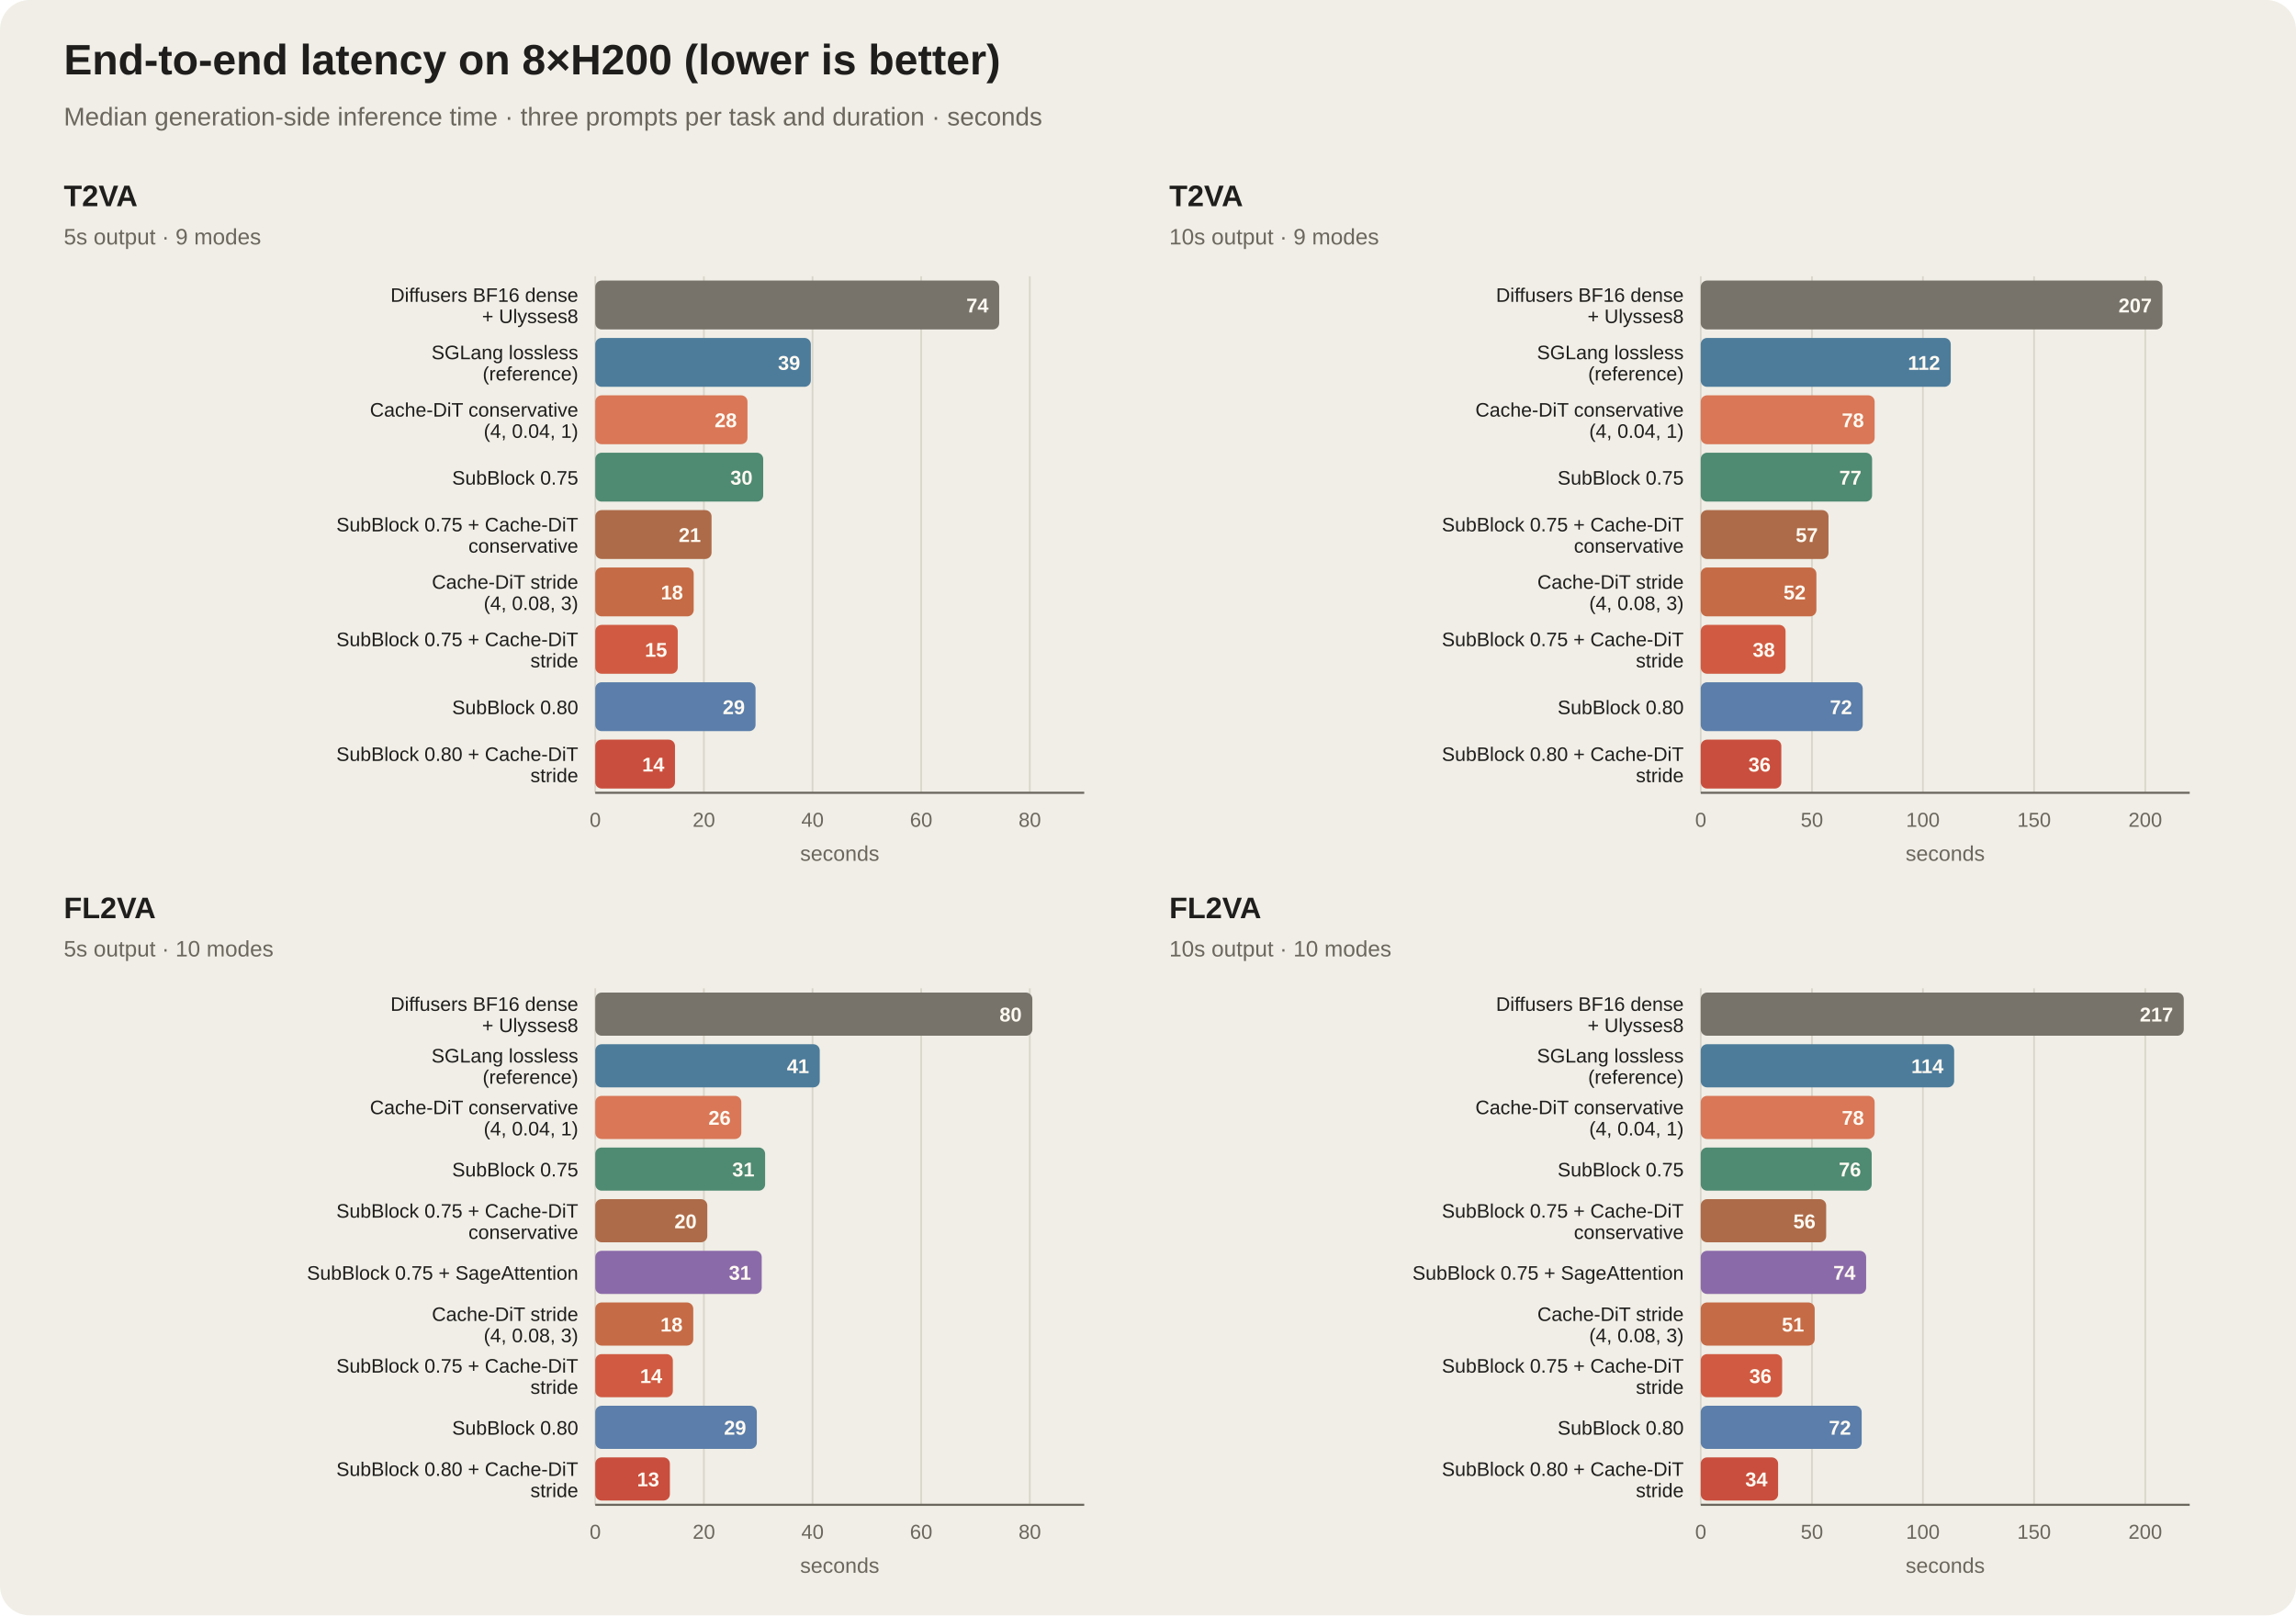
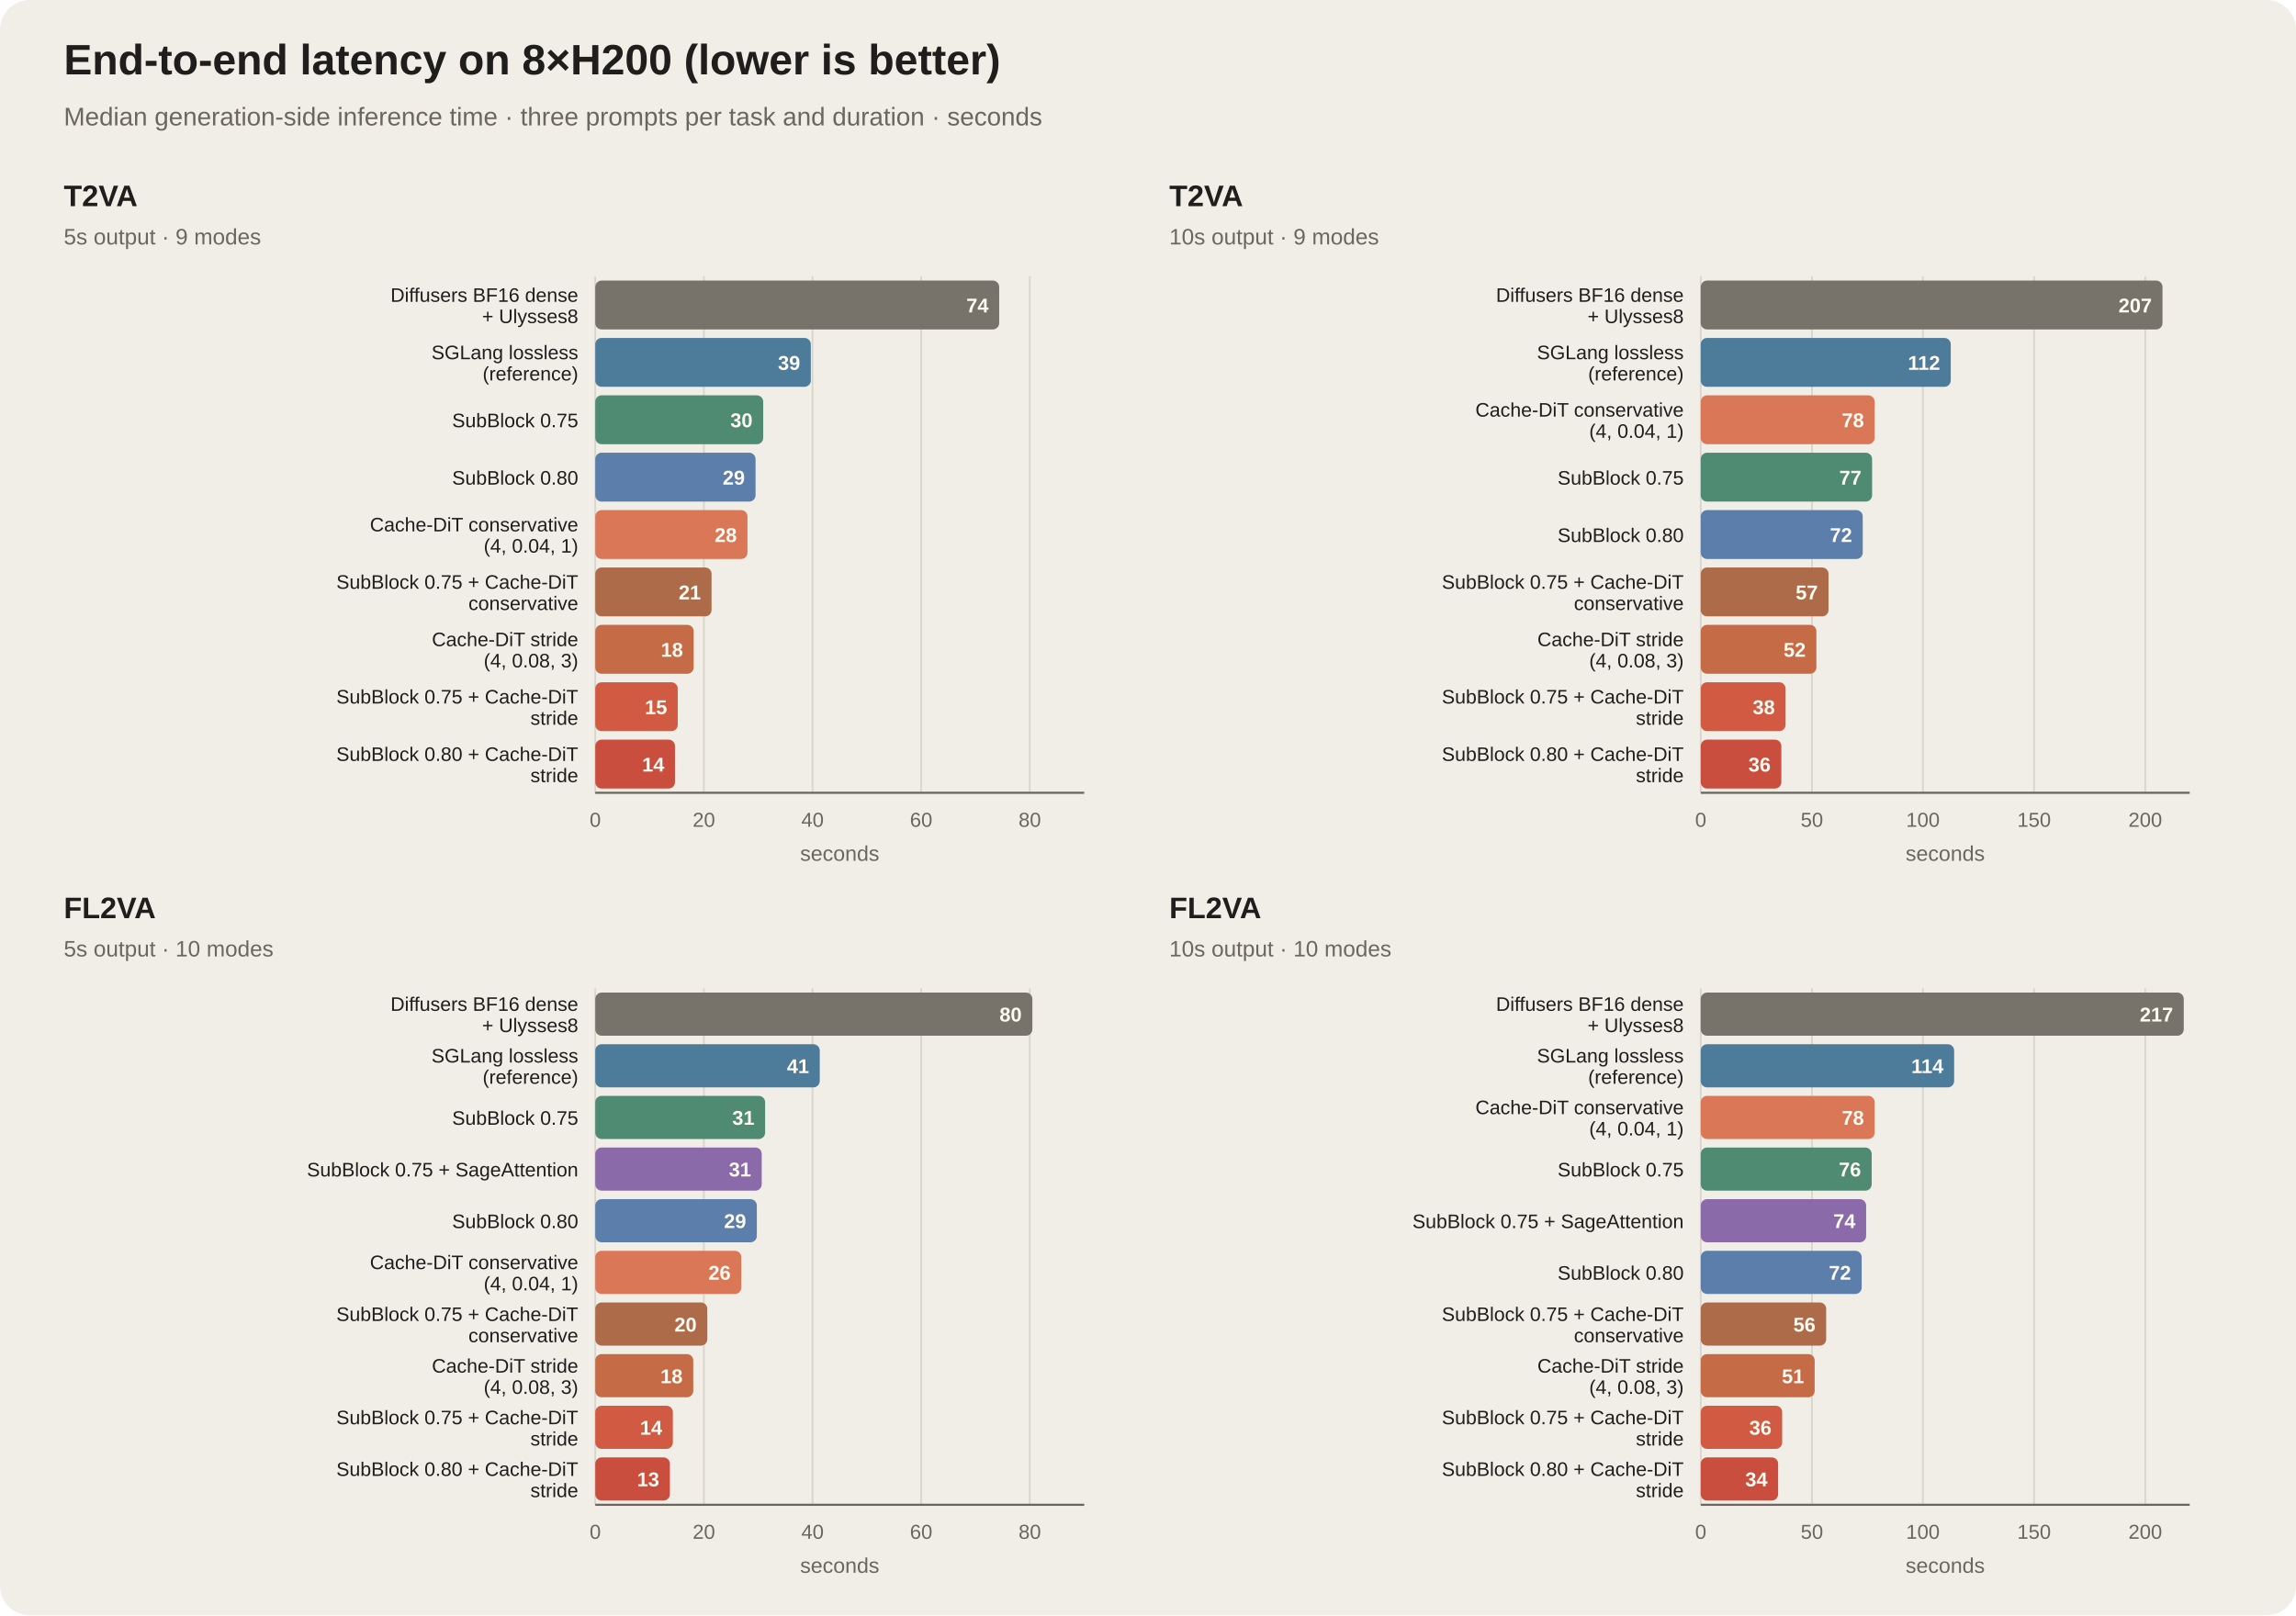
<svg xmlns="http://www.w3.org/2000/svg" viewBox="0 0 1080 760" width="1080" role="img" aria-labelledby="title desc">
  <rect width="1080" height="760" rx="14" fill="#f0eee6" />
  <text x="30.0" y="35.0" font-family="Arial, Helvetica, sans-serif" font-size="20.0px" font-weight="600" fill="#1f1e1d" text-anchor="start">End-to-end latency on 8×H200 (lower is better)</text>
  <text x="30.0" y="59.0" font-family="Arial, Helvetica, sans-serif" font-size="12.0px" font-weight="400" fill="#6b675f" text-anchor="start">Median generation-side inference time · three prompts per task and duration · seconds</text>
  <text x="30.0" y="97.0" font-family="Arial, Helvetica, sans-serif" font-size="14.0px" font-weight="600" fill="#1f1e1d" text-anchor="start">T2VA</text>
  <text x="30.0" y="115.0" font-family="Arial, Helvetica, sans-serif" font-size="10.5px" font-weight="400" fill="#6b675f" text-anchor="start">5s output · 9 modes</text>
  <line x1="280.0" y1="130.0" x2="280.0" y2="373.0" stroke="#d9d5ca" stroke-width="0.8" />
  <text x="280.0" y="389.0" font-family="Arial, Helvetica, sans-serif" font-size="9.5px" font-weight="400" fill="#6b675f" text-anchor="middle">0</text>
  <line x1="331.1" y1="130.0" x2="331.1" y2="373.0" stroke="#d9d5ca" stroke-width="0.8" />
  <text x="331.1" y="389.0" font-family="Arial, Helvetica, sans-serif" font-size="9.5px" font-weight="400" fill="#6b675f" text-anchor="middle">20</text>
  <line x1="382.2" y1="130.0" x2="382.2" y2="373.0" stroke="#d9d5ca" stroke-width="0.8" />
  <text x="382.2" y="389.0" font-family="Arial, Helvetica, sans-serif" font-size="9.5px" font-weight="400" fill="#6b675f" text-anchor="middle">40</text>
  <line x1="433.3" y1="130.0" x2="433.3" y2="373.0" stroke="#d9d5ca" stroke-width="0.8" />
  <text x="433.3" y="389.0" font-family="Arial, Helvetica, sans-serif" font-size="9.5px" font-weight="400" fill="#6b675f" text-anchor="middle">60</text>
  <line x1="484.4" y1="130.0" x2="484.4" y2="373.0" stroke="#d9d5ca" stroke-width="0.8" />
  <text x="484.4" y="389.0" font-family="Arial, Helvetica, sans-serif" font-size="9.5px" font-weight="400" fill="#6b675f" text-anchor="middle">80</text>
  <text x="272.0" y="142.0" font-family="Arial, Helvetica, sans-serif" font-size="9.2px" font-weight="400" fill="#1f1e1d" text-anchor="end">Diffusers BF16 dense</text>
  <text x="272.0" y="152.0" font-family="Arial, Helvetica, sans-serif" font-size="9.2px" font-weight="400" fill="#1f1e1d" text-anchor="end">+ Ulysses8</text>
  <rect x="280.0" y="132.0" width="190.0" height="23.0" rx="3" fill="#77736b" />
  <text x="465.0" y="147.0" font-family="Arial, Helvetica, sans-serif" font-size="9.4px" font-weight="600" fill="#fffaf2" text-anchor="end">74</text>
  <text x="272.0" y="169.0" font-family="Arial, Helvetica, sans-serif" font-size="9.2px" font-weight="400" fill="#1f1e1d" text-anchor="end">SGLang lossless</text>
  <text x="272.0" y="179.0" font-family="Arial, Helvetica, sans-serif" font-size="9.2px" font-weight="400" fill="#1f1e1d" text-anchor="end">(reference)</text>
  <rect x="280.0" y="159.0" width="101.4" height="23.0" rx="3" fill="#4d7c9b" />
  <text x="376.4" y="174.0" font-family="Arial, Helvetica, sans-serif" font-size="9.4px" font-weight="600" fill="#fffaf2" text-anchor="end">39</text>
-   <text x="272.0" y="196.0" font-family="Arial, Helvetica, sans-serif" font-size="9.2px" font-weight="400" fill="#1f1e1d" text-anchor="end">Cache-DiT conservative</text>
-   <text x="272.0" y="206.0" font-family="Arial, Helvetica, sans-serif" font-size="9.2px" font-weight="400" fill="#1f1e1d" text-anchor="end">(4, 0.04, 1)</text>
-   <rect x="280.0" y="186.0" width="71.6" height="23.0" rx="3" fill="#d97757" />
-   <text x="346.6" y="201.0" font-family="Arial, Helvetica, sans-serif" font-size="9.4px" font-weight="600" fill="#fffaf2" text-anchor="end">28</text>
-   <text x="272.0" y="228.0" font-family="Arial, Helvetica, sans-serif" font-size="9.2px" font-weight="400" fill="#1f1e1d" text-anchor="end">SubBlock 0.75</text>
-   <rect x="280.0" y="213.0" width="79.0" height="23.0" rx="3" fill="#4f8a72" />
-   <text x="354.0" y="228.0" font-family="Arial, Helvetica, sans-serif" font-size="9.4px" font-weight="600" fill="#fffaf2" text-anchor="end">30</text>
-   <text x="272.0" y="250.0" font-family="Arial, Helvetica, sans-serif" font-size="9.2px" font-weight="400" fill="#1f1e1d" text-anchor="end">SubBlock 0.75 + Cache-DiT</text>
-   <text x="272.0" y="260.0" font-family="Arial, Helvetica, sans-serif" font-size="9.2px" font-weight="400" fill="#1f1e1d" text-anchor="end">conservative</text>
-   <rect x="280.0" y="240.0" width="54.7" height="23.0" rx="3" fill="#ad6b49" />
-   <text x="329.7" y="255.0" font-family="Arial, Helvetica, sans-serif" font-size="9.4px" font-weight="600" fill="#fffaf2" text-anchor="end">21</text>
-   <text x="272.0" y="277.0" font-family="Arial, Helvetica, sans-serif" font-size="9.2px" font-weight="400" fill="#1f1e1d" text-anchor="end">Cache-DiT stride</text>
-   <text x="272.0" y="287.0" font-family="Arial, Helvetica, sans-serif" font-size="9.2px" font-weight="400" fill="#1f1e1d" text-anchor="end">(4, 0.08, 3)</text>
-   <rect x="280.0" y="267.0" width="46.3" height="23.0" rx="3" fill="#c56b46" />
-   <text x="321.3" y="282.0" font-family="Arial, Helvetica, sans-serif" font-size="9.4px" font-weight="600" fill="#fffaf2" text-anchor="end">18</text>
-   <text x="272.0" y="304.0" font-family="Arial, Helvetica, sans-serif" font-size="9.2px" font-weight="400" fill="#1f1e1d" text-anchor="end">SubBlock 0.75 + Cache-DiT</text>
-   <text x="272.0" y="314.0" font-family="Arial, Helvetica, sans-serif" font-size="9.2px" font-weight="400" fill="#1f1e1d" text-anchor="end">stride</text>
-   <rect x="280.0" y="294.0" width="38.8" height="23.0" rx="3" fill="#d05b42" />
-   <text x="313.8" y="309.0" font-family="Arial, Helvetica, sans-serif" font-size="9.4px" font-weight="600" fill="#fffaf2" text-anchor="end">15</text>
-   <text x="272.0" y="336.0" font-family="Arial, Helvetica, sans-serif" font-size="9.2px" font-weight="400" fill="#1f1e1d" text-anchor="end">SubBlock 0.80</text>
-   <rect x="280.0" y="321.0" width="75.4" height="23.0" rx="3" fill="#5b7eaa" />
-   <text x="350.4" y="336.0" font-family="Arial, Helvetica, sans-serif" font-size="9.4px" font-weight="600" fill="#fffaf2" text-anchor="end">29</text>
+   <text x="272.0" y="250.0" font-family="Arial, Helvetica, sans-serif" font-size="9.2px" font-weight="400" fill="#1f1e1d" text-anchor="end">Cache-DiT conservative</text>
+   <text x="272.0" y="260.0" font-family="Arial, Helvetica, sans-serif" font-size="9.2px" font-weight="400" fill="#1f1e1d" text-anchor="end">(4, 0.04, 1)</text>
+   <rect x="280.0" y="240.0" width="71.6" height="23.0" rx="3" fill="#d97757" />
+   <text x="346.6" y="255.0" font-family="Arial, Helvetica, sans-serif" font-size="9.4px" font-weight="600" fill="#fffaf2" text-anchor="end">28</text>
+   <text x="272.0" y="201.0" font-family="Arial, Helvetica, sans-serif" font-size="9.2px" font-weight="400" fill="#1f1e1d" text-anchor="end">SubBlock 0.75</text>
+   <rect x="280.0" y="186.0" width="79.0" height="23.0" rx="3" fill="#4f8a72" />
+   <text x="354.0" y="201.0" font-family="Arial, Helvetica, sans-serif" font-size="9.4px" font-weight="600" fill="#fffaf2" text-anchor="end">30</text>
+   <text x="272.0" y="277.0" font-family="Arial, Helvetica, sans-serif" font-size="9.2px" font-weight="400" fill="#1f1e1d" text-anchor="end">SubBlock 0.75 + Cache-DiT</text>
+   <text x="272.0" y="287.0" font-family="Arial, Helvetica, sans-serif" font-size="9.2px" font-weight="400" fill="#1f1e1d" text-anchor="end">conservative</text>
+   <rect x="280.0" y="267.0" width="54.7" height="23.0" rx="3" fill="#ad6b49" />
+   <text x="329.7" y="282.0" font-family="Arial, Helvetica, sans-serif" font-size="9.4px" font-weight="600" fill="#fffaf2" text-anchor="end">21</text>
+   <text x="272.0" y="304.0" font-family="Arial, Helvetica, sans-serif" font-size="9.2px" font-weight="400" fill="#1f1e1d" text-anchor="end">Cache-DiT stride</text>
+   <text x="272.0" y="314.0" font-family="Arial, Helvetica, sans-serif" font-size="9.2px" font-weight="400" fill="#1f1e1d" text-anchor="end">(4, 0.08, 3)</text>
+   <rect x="280.0" y="294.0" width="46.3" height="23.0" rx="3" fill="#c56b46" />
+   <text x="321.3" y="309.0" font-family="Arial, Helvetica, sans-serif" font-size="9.4px" font-weight="600" fill="#fffaf2" text-anchor="end">18</text>
+   <text x="272.0" y="331.0" font-family="Arial, Helvetica, sans-serif" font-size="9.2px" font-weight="400" fill="#1f1e1d" text-anchor="end">SubBlock 0.75 + Cache-DiT</text>
+   <text x="272.0" y="341.0" font-family="Arial, Helvetica, sans-serif" font-size="9.2px" font-weight="400" fill="#1f1e1d" text-anchor="end">stride</text>
+   <rect x="280.0" y="321.0" width="38.8" height="23.0" rx="3" fill="#d05b42" />
+   <text x="313.8" y="336.0" font-family="Arial, Helvetica, sans-serif" font-size="9.4px" font-weight="600" fill="#fffaf2" text-anchor="end">15</text>
+   <text x="272.0" y="228.0" font-family="Arial, Helvetica, sans-serif" font-size="9.2px" font-weight="400" fill="#1f1e1d" text-anchor="end">SubBlock 0.80</text>
+   <rect x="280.0" y="213.0" width="75.4" height="23.0" rx="3" fill="#5b7eaa" />
+   <text x="350.4" y="228.0" font-family="Arial, Helvetica, sans-serif" font-size="9.4px" font-weight="600" fill="#fffaf2" text-anchor="end">29</text>
  <text x="272.0" y="358.0" font-family="Arial, Helvetica, sans-serif" font-size="9.2px" font-weight="400" fill="#1f1e1d" text-anchor="end">SubBlock 0.80 + Cache-DiT</text>
  <text x="272.0" y="368.0" font-family="Arial, Helvetica, sans-serif" font-size="9.2px" font-weight="400" fill="#1f1e1d" text-anchor="end">stride</text>
  <rect x="280.0" y="348.0" width="37.5" height="23.0" rx="3" fill="#c94e3d" />
  <text x="312.5" y="363.0" font-family="Arial, Helvetica, sans-serif" font-size="9.4px" font-weight="600" fill="#fffaf2" text-anchor="end">14</text>
  <line x1="280.0" y1="373.0" x2="510.0" y2="373.0" stroke="#6b675f" stroke-width="1" />
  <text x="395.0" y="405.0" font-family="Arial, Helvetica, sans-serif" font-size="10.0px" font-weight="400" fill="#6b675f" text-anchor="middle">seconds</text>
  <text x="550.0" y="97.0" font-family="Arial, Helvetica, sans-serif" font-size="14.0px" font-weight="600" fill="#1f1e1d" text-anchor="start">T2VA</text>
  <text x="550.0" y="115.0" font-family="Arial, Helvetica, sans-serif" font-size="10.5px" font-weight="400" fill="#6b675f" text-anchor="start">10s output · 9 modes</text>
  <line x1="800.0" y1="130.0" x2="800.0" y2="373.0" stroke="#d9d5ca" stroke-width="0.8" />
  <text x="800.0" y="389.0" font-family="Arial, Helvetica, sans-serif" font-size="9.5px" font-weight="400" fill="#6b675f" text-anchor="middle">0</text>
  <line x1="852.3" y1="130.0" x2="852.3" y2="373.0" stroke="#d9d5ca" stroke-width="0.8" />
  <text x="852.3" y="389.0" font-family="Arial, Helvetica, sans-serif" font-size="9.5px" font-weight="400" fill="#6b675f" text-anchor="middle">50</text>
  <line x1="904.5" y1="130.0" x2="904.5" y2="373.0" stroke="#d9d5ca" stroke-width="0.8" />
  <text x="904.5" y="389.0" font-family="Arial, Helvetica, sans-serif" font-size="9.5px" font-weight="400" fill="#6b675f" text-anchor="middle">100</text>
  <line x1="956.8" y1="130.0" x2="956.8" y2="373.0" stroke="#d9d5ca" stroke-width="0.8" />
  <text x="956.8" y="389.0" font-family="Arial, Helvetica, sans-serif" font-size="9.5px" font-weight="400" fill="#6b675f" text-anchor="middle">150</text>
  <line x1="1009.1" y1="130.0" x2="1009.1" y2="373.0" stroke="#d9d5ca" stroke-width="0.8" />
  <text x="1009.1" y="389.0" font-family="Arial, Helvetica, sans-serif" font-size="9.5px" font-weight="400" fill="#6b675f" text-anchor="middle">200</text>
  <text x="792.0" y="142.0" font-family="Arial, Helvetica, sans-serif" font-size="9.2px" font-weight="400" fill="#1f1e1d" text-anchor="end">Diffusers BF16 dense</text>
  <text x="792.0" y="152.0" font-family="Arial, Helvetica, sans-serif" font-size="9.2px" font-weight="400" fill="#1f1e1d" text-anchor="end">+ Ulysses8</text>
  <rect x="800.0" y="132.0" width="217.2" height="23.0" rx="3" fill="#77736b" />
  <text x="1012.2" y="147.0" font-family="Arial, Helvetica, sans-serif" font-size="9.4px" font-weight="600" fill="#fffaf2" text-anchor="end">207</text>
  <text x="792.0" y="169.0" font-family="Arial, Helvetica, sans-serif" font-size="9.2px" font-weight="400" fill="#1f1e1d" text-anchor="end">SGLang lossless</text>
  <text x="792.0" y="179.0" font-family="Arial, Helvetica, sans-serif" font-size="9.2px" font-weight="400" fill="#1f1e1d" text-anchor="end">(reference)</text>
  <rect x="800.0" y="159.0" width="117.6" height="23.0" rx="3" fill="#4d7c9b" />
  <text x="912.6" y="174.0" font-family="Arial, Helvetica, sans-serif" font-size="9.4px" font-weight="600" fill="#fffaf2" text-anchor="end">112</text>
  <text x="792.0" y="196.0" font-family="Arial, Helvetica, sans-serif" font-size="9.2px" font-weight="400" fill="#1f1e1d" text-anchor="end">Cache-DiT conservative</text>
  <text x="792.0" y="206.0" font-family="Arial, Helvetica, sans-serif" font-size="9.2px" font-weight="400" fill="#1f1e1d" text-anchor="end">(4, 0.04, 1)</text>
  <rect x="800.0" y="186.0" width="81.8" height="23.0" rx="3" fill="#d97757" />
  <text x="876.8" y="201.0" font-family="Arial, Helvetica, sans-serif" font-size="9.4px" font-weight="600" fill="#fffaf2" text-anchor="end">78</text>
  <text x="792.0" y="228.0" font-family="Arial, Helvetica, sans-serif" font-size="9.2px" font-weight="400" fill="#1f1e1d" text-anchor="end">SubBlock 0.75</text>
  <rect x="800.0" y="213.0" width="80.6" height="23.0" rx="3" fill="#4f8a72" />
  <text x="875.6" y="228.0" font-family="Arial, Helvetica, sans-serif" font-size="9.4px" font-weight="600" fill="#fffaf2" text-anchor="end">77</text>
-   <text x="792.0" y="250.0" font-family="Arial, Helvetica, sans-serif" font-size="9.2px" font-weight="400" fill="#1f1e1d" text-anchor="end">SubBlock 0.75 + Cache-DiT</text>
-   <text x="792.0" y="260.0" font-family="Arial, Helvetica, sans-serif" font-size="9.2px" font-weight="400" fill="#1f1e1d" text-anchor="end">conservative</text>
-   <rect x="800.0" y="240.0" width="60.1" height="23.0" rx="3" fill="#ad6b49" />
-   <text x="855.1" y="255.0" font-family="Arial, Helvetica, sans-serif" font-size="9.4px" font-weight="600" fill="#fffaf2" text-anchor="end">57</text>
-   <text x="792.0" y="277.0" font-family="Arial, Helvetica, sans-serif" font-size="9.2px" font-weight="400" fill="#1f1e1d" text-anchor="end">Cache-DiT stride</text>
-   <text x="792.0" y="287.0" font-family="Arial, Helvetica, sans-serif" font-size="9.2px" font-weight="400" fill="#1f1e1d" text-anchor="end">(4, 0.08, 3)</text>
-   <rect x="800.0" y="267.0" width="54.4" height="23.0" rx="3" fill="#c56b46" />
-   <text x="849.4" y="282.0" font-family="Arial, Helvetica, sans-serif" font-size="9.4px" font-weight="600" fill="#fffaf2" text-anchor="end">52</text>
-   <text x="792.0" y="304.0" font-family="Arial, Helvetica, sans-serif" font-size="9.2px" font-weight="400" fill="#1f1e1d" text-anchor="end">SubBlock 0.75 + Cache-DiT</text>
-   <text x="792.0" y="314.0" font-family="Arial, Helvetica, sans-serif" font-size="9.2px" font-weight="400" fill="#1f1e1d" text-anchor="end">stride</text>
-   <rect x="800.0" y="294.0" width="39.9" height="23.0" rx="3" fill="#d05b42" />
-   <text x="834.9" y="309.0" font-family="Arial, Helvetica, sans-serif" font-size="9.4px" font-weight="600" fill="#fffaf2" text-anchor="end">38</text>
-   <text x="792.0" y="336.0" font-family="Arial, Helvetica, sans-serif" font-size="9.2px" font-weight="400" fill="#1f1e1d" text-anchor="end">SubBlock 0.80</text>
-   <rect x="800.0" y="321.0" width="76.2" height="23.0" rx="3" fill="#5b7eaa" />
-   <text x="871.2" y="336.0" font-family="Arial, Helvetica, sans-serif" font-size="9.4px" font-weight="600" fill="#fffaf2" text-anchor="end">72</text>
+   <text x="792.0" y="277.0" font-family="Arial, Helvetica, sans-serif" font-size="9.2px" font-weight="400" fill="#1f1e1d" text-anchor="end">SubBlock 0.75 + Cache-DiT</text>
+   <text x="792.0" y="287.0" font-family="Arial, Helvetica, sans-serif" font-size="9.2px" font-weight="400" fill="#1f1e1d" text-anchor="end">conservative</text>
+   <rect x="800.0" y="267.0" width="60.1" height="23.0" rx="3" fill="#ad6b49" />
+   <text x="855.1" y="282.0" font-family="Arial, Helvetica, sans-serif" font-size="9.4px" font-weight="600" fill="#fffaf2" text-anchor="end">57</text>
+   <text x="792.0" y="304.0" font-family="Arial, Helvetica, sans-serif" font-size="9.2px" font-weight="400" fill="#1f1e1d" text-anchor="end">Cache-DiT stride</text>
+   <text x="792.0" y="314.0" font-family="Arial, Helvetica, sans-serif" font-size="9.2px" font-weight="400" fill="#1f1e1d" text-anchor="end">(4, 0.08, 3)</text>
+   <rect x="800.0" y="294.0" width="54.4" height="23.0" rx="3" fill="#c56b46" />
+   <text x="849.4" y="309.0" font-family="Arial, Helvetica, sans-serif" font-size="9.4px" font-weight="600" fill="#fffaf2" text-anchor="end">52</text>
+   <text x="792.0" y="331.0" font-family="Arial, Helvetica, sans-serif" font-size="9.2px" font-weight="400" fill="#1f1e1d" text-anchor="end">SubBlock 0.75 + Cache-DiT</text>
+   <text x="792.0" y="341.0" font-family="Arial, Helvetica, sans-serif" font-size="9.2px" font-weight="400" fill="#1f1e1d" text-anchor="end">stride</text>
+   <rect x="800.0" y="321.0" width="39.9" height="23.0" rx="3" fill="#d05b42" />
+   <text x="834.9" y="336.0" font-family="Arial, Helvetica, sans-serif" font-size="9.4px" font-weight="600" fill="#fffaf2" text-anchor="end">38</text>
+   <text x="792.0" y="255.0" font-family="Arial, Helvetica, sans-serif" font-size="9.2px" font-weight="400" fill="#1f1e1d" text-anchor="end">SubBlock 0.80</text>
+   <rect x="800.0" y="240.0" width="76.2" height="23.0" rx="3" fill="#5b7eaa" />
+   <text x="871.2" y="255.0" font-family="Arial, Helvetica, sans-serif" font-size="9.4px" font-weight="600" fill="#fffaf2" text-anchor="end">72</text>
  <text x="792.0" y="358.0" font-family="Arial, Helvetica, sans-serif" font-size="9.2px" font-weight="400" fill="#1f1e1d" text-anchor="end">SubBlock 0.80 + Cache-DiT</text>
  <text x="792.0" y="368.0" font-family="Arial, Helvetica, sans-serif" font-size="9.2px" font-weight="400" fill="#1f1e1d" text-anchor="end">stride</text>
  <rect x="800.0" y="348.0" width="37.9" height="23.0" rx="3" fill="#c94e3d" />
  <text x="832.9" y="363.0" font-family="Arial, Helvetica, sans-serif" font-size="9.4px" font-weight="600" fill="#fffaf2" text-anchor="end">36</text>
  <line x1="800.0" y1="373.0" x2="1030.0" y2="373.0" stroke="#6b675f" stroke-width="1" />
  <text x="915.0" y="405.0" font-family="Arial, Helvetica, sans-serif" font-size="10.0px" font-weight="400" fill="#6b675f" text-anchor="middle">seconds</text>
  <text x="30.0" y="432.0" font-family="Arial, Helvetica, sans-serif" font-size="14.0px" font-weight="600" fill="#1f1e1d" text-anchor="start">FL2VA</text>
  <text x="30.0" y="450.0" font-family="Arial, Helvetica, sans-serif" font-size="10.5px" font-weight="400" fill="#6b675f" text-anchor="start">5s output · 10 modes</text>
  <line x1="280.0" y1="465.0" x2="280.0" y2="708.0" stroke="#d9d5ca" stroke-width="0.8" />
  <text x="280.0" y="724.0" font-family="Arial, Helvetica, sans-serif" font-size="9.5px" font-weight="400" fill="#6b675f" text-anchor="middle">0</text>
  <line x1="331.1" y1="465.0" x2="331.1" y2="708.0" stroke="#d9d5ca" stroke-width="0.8" />
  <text x="331.1" y="724.0" font-family="Arial, Helvetica, sans-serif" font-size="9.5px" font-weight="400" fill="#6b675f" text-anchor="middle">20</text>
  <line x1="382.2" y1="465.0" x2="382.2" y2="708.0" stroke="#d9d5ca" stroke-width="0.8" />
  <text x="382.2" y="724.0" font-family="Arial, Helvetica, sans-serif" font-size="9.5px" font-weight="400" fill="#6b675f" text-anchor="middle">40</text>
  <line x1="433.3" y1="465.0" x2="433.3" y2="708.0" stroke="#d9d5ca" stroke-width="0.8" />
  <text x="433.3" y="724.0" font-family="Arial, Helvetica, sans-serif" font-size="9.5px" font-weight="400" fill="#6b675f" text-anchor="middle">60</text>
  <line x1="484.4" y1="465.0" x2="484.4" y2="708.0" stroke="#d9d5ca" stroke-width="0.8" />
  <text x="484.4" y="724.0" font-family="Arial, Helvetica, sans-serif" font-size="9.5px" font-weight="400" fill="#6b675f" text-anchor="middle">80</text>
  <text x="272.0" y="475.6" font-family="Arial, Helvetica, sans-serif" font-size="9.2px" font-weight="400" fill="#1f1e1d" text-anchor="end">Diffusers BF16 dense</text>
  <text x="272.0" y="485.6" font-family="Arial, Helvetica, sans-serif" font-size="9.2px" font-weight="400" fill="#1f1e1d" text-anchor="end">+ Ulysses8</text>
  <rect x="280.0" y="467.0" width="205.6" height="20.3" rx="3" fill="#77736b" />
  <text x="480.6" y="480.6" font-family="Arial, Helvetica, sans-serif" font-size="9.4px" font-weight="600" fill="#fffaf2" text-anchor="end">80</text>
  <text x="272.0" y="499.9" font-family="Arial, Helvetica, sans-serif" font-size="9.2px" font-weight="400" fill="#1f1e1d" text-anchor="end">SGLang lossless</text>
  <text x="272.0" y="509.9" font-family="Arial, Helvetica, sans-serif" font-size="9.2px" font-weight="400" fill="#1f1e1d" text-anchor="end">(reference)</text>
  <rect x="280.0" y="491.3" width="105.6" height="20.3" rx="3" fill="#4d7c9b" />
  <text x="380.6" y="504.9" font-family="Arial, Helvetica, sans-serif" font-size="9.4px" font-weight="600" fill="#fffaf2" text-anchor="end">41</text>
-   <text x="272.0" y="524.2" font-family="Arial, Helvetica, sans-serif" font-size="9.2px" font-weight="400" fill="#1f1e1d" text-anchor="end">Cache-DiT conservative</text>
-   <text x="272.0" y="534.2" font-family="Arial, Helvetica, sans-serif" font-size="9.2px" font-weight="400" fill="#1f1e1d" text-anchor="end">(4, 0.04, 1)</text>
-   <rect x="280.0" y="515.6" width="68.7" height="20.3" rx="3" fill="#d97757" />
-   <text x="343.7" y="529.2" font-family="Arial, Helvetica, sans-serif" font-size="9.4px" font-weight="600" fill="#fffaf2" text-anchor="end">26</text>
-   <text x="272.0" y="553.5" font-family="Arial, Helvetica, sans-serif" font-size="9.2px" font-weight="400" fill="#1f1e1d" text-anchor="end">SubBlock 0.75</text>
-   <rect x="280.0" y="539.9" width="79.9" height="20.3" rx="3" fill="#4f8a72" />
-   <text x="354.9" y="553.5" font-family="Arial, Helvetica, sans-serif" font-size="9.4px" font-weight="600" fill="#fffaf2" text-anchor="end">31</text>
-   <text x="272.0" y="572.9" font-family="Arial, Helvetica, sans-serif" font-size="9.2px" font-weight="400" fill="#1f1e1d" text-anchor="end">SubBlock 0.75 + Cache-DiT</text>
-   <text x="272.0" y="582.9" font-family="Arial, Helvetica, sans-serif" font-size="9.2px" font-weight="400" fill="#1f1e1d" text-anchor="end">conservative</text>
-   <rect x="280.0" y="564.2" width="52.7" height="20.3" rx="3" fill="#ad6b49" />
-   <text x="327.7" y="577.9" font-family="Arial, Helvetica, sans-serif" font-size="9.4px" font-weight="600" fill="#fffaf2" text-anchor="end">20</text>
-   <text x="272.0" y="602.1" font-family="Arial, Helvetica, sans-serif" font-size="9.2px" font-weight="400" fill="#1f1e1d" text-anchor="end">SubBlock 0.75 + SageAttention</text>
-   <rect x="280.0" y="588.5" width="78.3" height="20.3" rx="3" fill="#8b6aa9" />
-   <text x="353.3" y="602.1" font-family="Arial, Helvetica, sans-serif" font-size="9.4px" font-weight="600" fill="#fffaf2" text-anchor="end">31</text>
-   <text x="272.0" y="621.5" font-family="Arial, Helvetica, sans-serif" font-size="9.2px" font-weight="400" fill="#1f1e1d" text-anchor="end">Cache-DiT stride</text>
-   <text x="272.0" y="631.5" font-family="Arial, Helvetica, sans-serif" font-size="9.2px" font-weight="400" fill="#1f1e1d" text-anchor="end">(4, 0.08, 3)</text>
-   <rect x="280.0" y="612.8" width="46.1" height="20.3" rx="3" fill="#c56b46" />
-   <text x="321.1" y="626.5" font-family="Arial, Helvetica, sans-serif" font-size="9.4px" font-weight="600" fill="#fffaf2" text-anchor="end">18</text>
-   <text x="272.0" y="645.8" font-family="Arial, Helvetica, sans-serif" font-size="9.2px" font-weight="400" fill="#1f1e1d" text-anchor="end">SubBlock 0.75 + Cache-DiT</text>
-   <text x="272.0" y="655.8" font-family="Arial, Helvetica, sans-serif" font-size="9.2px" font-weight="400" fill="#1f1e1d" text-anchor="end">stride</text>
-   <rect x="280.0" y="637.1" width="36.5" height="20.3" rx="3" fill="#d05b42" />
-   <text x="311.5" y="650.7" font-family="Arial, Helvetica, sans-serif" font-size="9.4px" font-weight="600" fill="#fffaf2" text-anchor="end">14</text>
-   <text x="272.0" y="675.0" font-family="Arial, Helvetica, sans-serif" font-size="9.2px" font-weight="400" fill="#1f1e1d" text-anchor="end">SubBlock 0.80</text>
-   <rect x="280.0" y="661.4" width="76.0" height="20.3" rx="3" fill="#5b7eaa" />
-   <text x="351.0" y="675.0" font-family="Arial, Helvetica, sans-serif" font-size="9.4px" font-weight="600" fill="#fffaf2" text-anchor="end">29</text>
+   <text x="272.0" y="597.1" font-family="Arial, Helvetica, sans-serif" font-size="9.2px" font-weight="400" fill="#1f1e1d" text-anchor="end">Cache-DiT conservative</text>
+   <text x="272.0" y="607.1" font-family="Arial, Helvetica, sans-serif" font-size="9.2px" font-weight="400" fill="#1f1e1d" text-anchor="end">(4, 0.04, 1)</text>
+   <rect x="280.0" y="588.5" width="68.7" height="20.3" rx="3" fill="#d97757" />
+   <text x="343.7" y="602.1" font-family="Arial, Helvetica, sans-serif" font-size="9.4px" font-weight="600" fill="#fffaf2" text-anchor="end">26</text>
+   <text x="272.0" y="529.2" font-family="Arial, Helvetica, sans-serif" font-size="9.2px" font-weight="400" fill="#1f1e1d" text-anchor="end">SubBlock 0.75</text>
+   <rect x="280.0" y="515.6" width="79.9" height="20.3" rx="3" fill="#4f8a72" />
+   <text x="354.9" y="529.2" font-family="Arial, Helvetica, sans-serif" font-size="9.4px" font-weight="600" fill="#fffaf2" text-anchor="end">31</text>
+   <text x="272.0" y="621.5" font-family="Arial, Helvetica, sans-serif" font-size="9.2px" font-weight="400" fill="#1f1e1d" text-anchor="end">SubBlock 0.75 + Cache-DiT</text>
+   <text x="272.0" y="631.5" font-family="Arial, Helvetica, sans-serif" font-size="9.2px" font-weight="400" fill="#1f1e1d" text-anchor="end">conservative</text>
+   <rect x="280.0" y="612.8" width="52.7" height="20.3" rx="3" fill="#ad6b49" />
+   <text x="327.7" y="626.5" font-family="Arial, Helvetica, sans-serif" font-size="9.4px" font-weight="600" fill="#fffaf2" text-anchor="end">20</text>
+   <text x="272.0" y="553.5" font-family="Arial, Helvetica, sans-serif" font-size="9.2px" font-weight="400" fill="#1f1e1d" text-anchor="end">SubBlock 0.75 + SageAttention</text>
+   <rect x="280.0" y="539.9" width="78.3" height="20.3" rx="3" fill="#8b6aa9" />
+   <text x="353.3" y="553.5" font-family="Arial, Helvetica, sans-serif" font-size="9.4px" font-weight="600" fill="#fffaf2" text-anchor="end">31</text>
+   <text x="272.0" y="645.8" font-family="Arial, Helvetica, sans-serif" font-size="9.2px" font-weight="400" fill="#1f1e1d" text-anchor="end">Cache-DiT stride</text>
+   <text x="272.0" y="655.8" font-family="Arial, Helvetica, sans-serif" font-size="9.2px" font-weight="400" fill="#1f1e1d" text-anchor="end">(4, 0.08, 3)</text>
+   <rect x="280.0" y="637.1" width="46.1" height="20.3" rx="3" fill="#c56b46" />
+   <text x="321.1" y="650.8" font-family="Arial, Helvetica, sans-serif" font-size="9.4px" font-weight="600" fill="#fffaf2" text-anchor="end">18</text>
+   <text x="272.0" y="670.1" font-family="Arial, Helvetica, sans-serif" font-size="9.2px" font-weight="400" fill="#1f1e1d" text-anchor="end">SubBlock 0.75 + Cache-DiT</text>
+   <text x="272.0" y="680.1" font-family="Arial, Helvetica, sans-serif" font-size="9.2px" font-weight="400" fill="#1f1e1d" text-anchor="end">stride</text>
+   <rect x="280.0" y="661.4" width="36.5" height="20.3" rx="3" fill="#d05b42" />
+   <text x="311.5" y="675.0" font-family="Arial, Helvetica, sans-serif" font-size="9.4px" font-weight="600" fill="#fffaf2" text-anchor="end">14</text>
+   <text x="272.0" y="577.8" font-family="Arial, Helvetica, sans-serif" font-size="9.2px" font-weight="400" fill="#1f1e1d" text-anchor="end">SubBlock 0.80</text>
+   <rect x="280.0" y="564.2" width="76.0" height="20.3" rx="3" fill="#5b7eaa" />
+   <text x="351.0" y="577.8" font-family="Arial, Helvetica, sans-serif" font-size="9.4px" font-weight="600" fill="#fffaf2" text-anchor="end">29</text>
  <text x="272.0" y="694.4" font-family="Arial, Helvetica, sans-serif" font-size="9.2px" font-weight="400" fill="#1f1e1d" text-anchor="end">SubBlock 0.80 + Cache-DiT</text>
  <text x="272.0" y="704.4" font-family="Arial, Helvetica, sans-serif" font-size="9.2px" font-weight="400" fill="#1f1e1d" text-anchor="end">stride</text>
  <rect x="280.0" y="685.7" width="35.1" height="20.3" rx="3" fill="#c94e3d" />
  <text x="310.1" y="699.3" font-family="Arial, Helvetica, sans-serif" font-size="9.4px" font-weight="600" fill="#fffaf2" text-anchor="end">13</text>
  <line x1="280.0" y1="708.0" x2="510.0" y2="708.0" stroke="#6b675f" stroke-width="1" />
  <text x="395.0" y="740.0" font-family="Arial, Helvetica, sans-serif" font-size="10.0px" font-weight="400" fill="#6b675f" text-anchor="middle">seconds</text>
  <text x="550.0" y="432.0" font-family="Arial, Helvetica, sans-serif" font-size="14.0px" font-weight="600" fill="#1f1e1d" text-anchor="start">FL2VA</text>
  <text x="550.0" y="450.0" font-family="Arial, Helvetica, sans-serif" font-size="10.5px" font-weight="400" fill="#6b675f" text-anchor="start">10s output · 10 modes</text>
  <line x1="800.0" y1="465.0" x2="800.0" y2="708.0" stroke="#d9d5ca" stroke-width="0.8" />
  <text x="800.0" y="724.0" font-family="Arial, Helvetica, sans-serif" font-size="9.5px" font-weight="400" fill="#6b675f" text-anchor="middle">0</text>
  <line x1="852.3" y1="465.0" x2="852.3" y2="708.0" stroke="#d9d5ca" stroke-width="0.8" />
  <text x="852.3" y="724.0" font-family="Arial, Helvetica, sans-serif" font-size="9.5px" font-weight="400" fill="#6b675f" text-anchor="middle">50</text>
  <line x1="904.5" y1="465.0" x2="904.5" y2="708.0" stroke="#d9d5ca" stroke-width="0.8" />
  <text x="904.5" y="724.0" font-family="Arial, Helvetica, sans-serif" font-size="9.5px" font-weight="400" fill="#6b675f" text-anchor="middle">100</text>
  <line x1="956.8" y1="465.0" x2="956.8" y2="708.0" stroke="#d9d5ca" stroke-width="0.8" />
  <text x="956.8" y="724.0" font-family="Arial, Helvetica, sans-serif" font-size="9.5px" font-weight="400" fill="#6b675f" text-anchor="middle">150</text>
  <line x1="1009.1" y1="465.0" x2="1009.1" y2="708.0" stroke="#d9d5ca" stroke-width="0.8" />
  <text x="1009.1" y="724.0" font-family="Arial, Helvetica, sans-serif" font-size="9.5px" font-weight="400" fill="#6b675f" text-anchor="middle">200</text>
  <text x="792.0" y="475.6" font-family="Arial, Helvetica, sans-serif" font-size="9.2px" font-weight="400" fill="#1f1e1d" text-anchor="end">Diffusers BF16 dense</text>
  <text x="792.0" y="485.6" font-family="Arial, Helvetica, sans-serif" font-size="9.2px" font-weight="400" fill="#1f1e1d" text-anchor="end">+ Ulysses8</text>
  <rect x="800.0" y="467.0" width="227.2" height="20.3" rx="3" fill="#77736b" />
  <text x="1022.2" y="480.6" font-family="Arial, Helvetica, sans-serif" font-size="9.4px" font-weight="600" fill="#fffaf2" text-anchor="end">217</text>
  <text x="792.0" y="499.9" font-family="Arial, Helvetica, sans-serif" font-size="9.2px" font-weight="400" fill="#1f1e1d" text-anchor="end">SGLang lossless</text>
  <text x="792.0" y="509.9" font-family="Arial, Helvetica, sans-serif" font-size="9.2px" font-weight="400" fill="#1f1e1d" text-anchor="end">(reference)</text>
  <rect x="800.0" y="491.3" width="119.2" height="20.3" rx="3" fill="#4d7c9b" />
  <text x="914.2" y="504.9" font-family="Arial, Helvetica, sans-serif" font-size="9.4px" font-weight="600" fill="#fffaf2" text-anchor="end">114</text>
  <text x="792.0" y="524.2" font-family="Arial, Helvetica, sans-serif" font-size="9.2px" font-weight="400" fill="#1f1e1d" text-anchor="end">Cache-DiT conservative</text>
  <text x="792.0" y="534.2" font-family="Arial, Helvetica, sans-serif" font-size="9.2px" font-weight="400" fill="#1f1e1d" text-anchor="end">(4, 0.04, 1)</text>
  <rect x="800.0" y="515.6" width="81.8" height="20.3" rx="3" fill="#d97757" />
  <text x="876.8" y="529.2" font-family="Arial, Helvetica, sans-serif" font-size="9.4px" font-weight="600" fill="#fffaf2" text-anchor="end">78</text>
  <text x="792.0" y="553.5" font-family="Arial, Helvetica, sans-serif" font-size="9.2px" font-weight="400" fill="#1f1e1d" text-anchor="end">SubBlock 0.75</text>
  <rect x="800.0" y="539.9" width="80.4" height="20.3" rx="3" fill="#4f8a72" />
  <text x="875.4" y="553.5" font-family="Arial, Helvetica, sans-serif" font-size="9.4px" font-weight="600" fill="#fffaf2" text-anchor="end">76</text>
-   <text x="792.0" y="572.9" font-family="Arial, Helvetica, sans-serif" font-size="9.2px" font-weight="400" fill="#1f1e1d" text-anchor="end">SubBlock 0.75 + Cache-DiT</text>
-   <text x="792.0" y="582.9" font-family="Arial, Helvetica, sans-serif" font-size="9.2px" font-weight="400" fill="#1f1e1d" text-anchor="end">conservative</text>
-   <rect x="800.0" y="564.2" width="59.0" height="20.3" rx="3" fill="#ad6b49" />
-   <text x="854.0" y="577.9" font-family="Arial, Helvetica, sans-serif" font-size="9.4px" font-weight="600" fill="#fffaf2" text-anchor="end">56</text>
-   <text x="792.0" y="602.1" font-family="Arial, Helvetica, sans-serif" font-size="9.2px" font-weight="400" fill="#1f1e1d" text-anchor="end">SubBlock 0.75 + SageAttention</text>
-   <rect x="800.0" y="588.5" width="77.8" height="20.3" rx="3" fill="#8b6aa9" />
-   <text x="872.8" y="602.1" font-family="Arial, Helvetica, sans-serif" font-size="9.4px" font-weight="600" fill="#fffaf2" text-anchor="end">74</text>
-   <text x="792.0" y="621.5" font-family="Arial, Helvetica, sans-serif" font-size="9.2px" font-weight="400" fill="#1f1e1d" text-anchor="end">Cache-DiT stride</text>
-   <text x="792.0" y="631.5" font-family="Arial, Helvetica, sans-serif" font-size="9.2px" font-weight="400" fill="#1f1e1d" text-anchor="end">(4, 0.08, 3)</text>
-   <rect x="800.0" y="612.8" width="53.6" height="20.3" rx="3" fill="#c56b46" />
-   <text x="848.6" y="626.5" font-family="Arial, Helvetica, sans-serif" font-size="9.4px" font-weight="600" fill="#fffaf2" text-anchor="end">51</text>
-   <text x="792.0" y="645.8" font-family="Arial, Helvetica, sans-serif" font-size="9.2px" font-weight="400" fill="#1f1e1d" text-anchor="end">SubBlock 0.75 + Cache-DiT</text>
-   <text x="792.0" y="655.8" font-family="Arial, Helvetica, sans-serif" font-size="9.2px" font-weight="400" fill="#1f1e1d" text-anchor="end">stride</text>
-   <rect x="800.0" y="637.1" width="38.3" height="20.3" rx="3" fill="#d05b42" />
-   <text x="833.3" y="650.7" font-family="Arial, Helvetica, sans-serif" font-size="9.4px" font-weight="600" fill="#fffaf2" text-anchor="end">36</text>
-   <text x="792.0" y="675.0" font-family="Arial, Helvetica, sans-serif" font-size="9.2px" font-weight="400" fill="#1f1e1d" text-anchor="end">SubBlock 0.80</text>
-   <rect x="800.0" y="661.4" width="75.7" height="20.3" rx="3" fill="#5b7eaa" />
-   <text x="870.7" y="675.0" font-family="Arial, Helvetica, sans-serif" font-size="9.4px" font-weight="600" fill="#fffaf2" text-anchor="end">72</text>
+   <text x="792.0" y="621.5" font-family="Arial, Helvetica, sans-serif" font-size="9.2px" font-weight="400" fill="#1f1e1d" text-anchor="end">SubBlock 0.75 + Cache-DiT</text>
+   <text x="792.0" y="631.5" font-family="Arial, Helvetica, sans-serif" font-size="9.2px" font-weight="400" fill="#1f1e1d" text-anchor="end">conservative</text>
+   <rect x="800.0" y="612.8" width="59.0" height="20.3" rx="3" fill="#ad6b49" />
+   <text x="854.0" y="626.5" font-family="Arial, Helvetica, sans-serif" font-size="9.4px" font-weight="600" fill="#fffaf2" text-anchor="end">56</text>
+   <text x="792.0" y="577.8" font-family="Arial, Helvetica, sans-serif" font-size="9.2px" font-weight="400" fill="#1f1e1d" text-anchor="end">SubBlock 0.75 + SageAttention</text>
+   <rect x="800.0" y="564.2" width="77.8" height="20.3" rx="3" fill="#8b6aa9" />
+   <text x="872.8" y="577.8" font-family="Arial, Helvetica, sans-serif" font-size="9.4px" font-weight="600" fill="#fffaf2" text-anchor="end">74</text>
+   <text x="792.0" y="645.8" font-family="Arial, Helvetica, sans-serif" font-size="9.2px" font-weight="400" fill="#1f1e1d" text-anchor="end">Cache-DiT stride</text>
+   <text x="792.0" y="655.8" font-family="Arial, Helvetica, sans-serif" font-size="9.2px" font-weight="400" fill="#1f1e1d" text-anchor="end">(4, 0.08, 3)</text>
+   <rect x="800.0" y="637.1" width="53.6" height="20.3" rx="3" fill="#c56b46" />
+   <text x="848.6" y="650.8" font-family="Arial, Helvetica, sans-serif" font-size="9.4px" font-weight="600" fill="#fffaf2" text-anchor="end">51</text>
+   <text x="792.0" y="670.1" font-family="Arial, Helvetica, sans-serif" font-size="9.2px" font-weight="400" fill="#1f1e1d" text-anchor="end">SubBlock 0.75 + Cache-DiT</text>
+   <text x="792.0" y="680.1" font-family="Arial, Helvetica, sans-serif" font-size="9.2px" font-weight="400" fill="#1f1e1d" text-anchor="end">stride</text>
+   <rect x="800.0" y="661.4" width="38.3" height="20.3" rx="3" fill="#d05b42" />
+   <text x="833.3" y="675.0" font-family="Arial, Helvetica, sans-serif" font-size="9.4px" font-weight="600" fill="#fffaf2" text-anchor="end">36</text>
+   <text x="792.0" y="602.1" font-family="Arial, Helvetica, sans-serif" font-size="9.2px" font-weight="400" fill="#1f1e1d" text-anchor="end">SubBlock 0.80</text>
+   <rect x="800.0" y="588.5" width="75.7" height="20.3" rx="3" fill="#5b7eaa" />
+   <text x="870.7" y="602.1" font-family="Arial, Helvetica, sans-serif" font-size="9.4px" font-weight="600" fill="#fffaf2" text-anchor="end">72</text>
  <text x="792.0" y="694.4" font-family="Arial, Helvetica, sans-serif" font-size="9.2px" font-weight="400" fill="#1f1e1d" text-anchor="end">SubBlock 0.80 + Cache-DiT</text>
  <text x="792.0" y="704.4" font-family="Arial, Helvetica, sans-serif" font-size="9.2px" font-weight="400" fill="#1f1e1d" text-anchor="end">stride</text>
  <rect x="800.0" y="685.7" width="36.4" height="20.3" rx="3" fill="#c94e3d" />
  <text x="831.4" y="699.3" font-family="Arial, Helvetica, sans-serif" font-size="9.4px" font-weight="600" fill="#fffaf2" text-anchor="end">34</text>
  <line x1="800.0" y1="708.0" x2="1030.0" y2="708.0" stroke="#6b675f" stroke-width="1" />
  <text x="915.0" y="740.0" font-family="Arial, Helvetica, sans-serif" font-size="10.0px" font-weight="400" fill="#6b675f" text-anchor="middle">seconds</text>
</svg>
